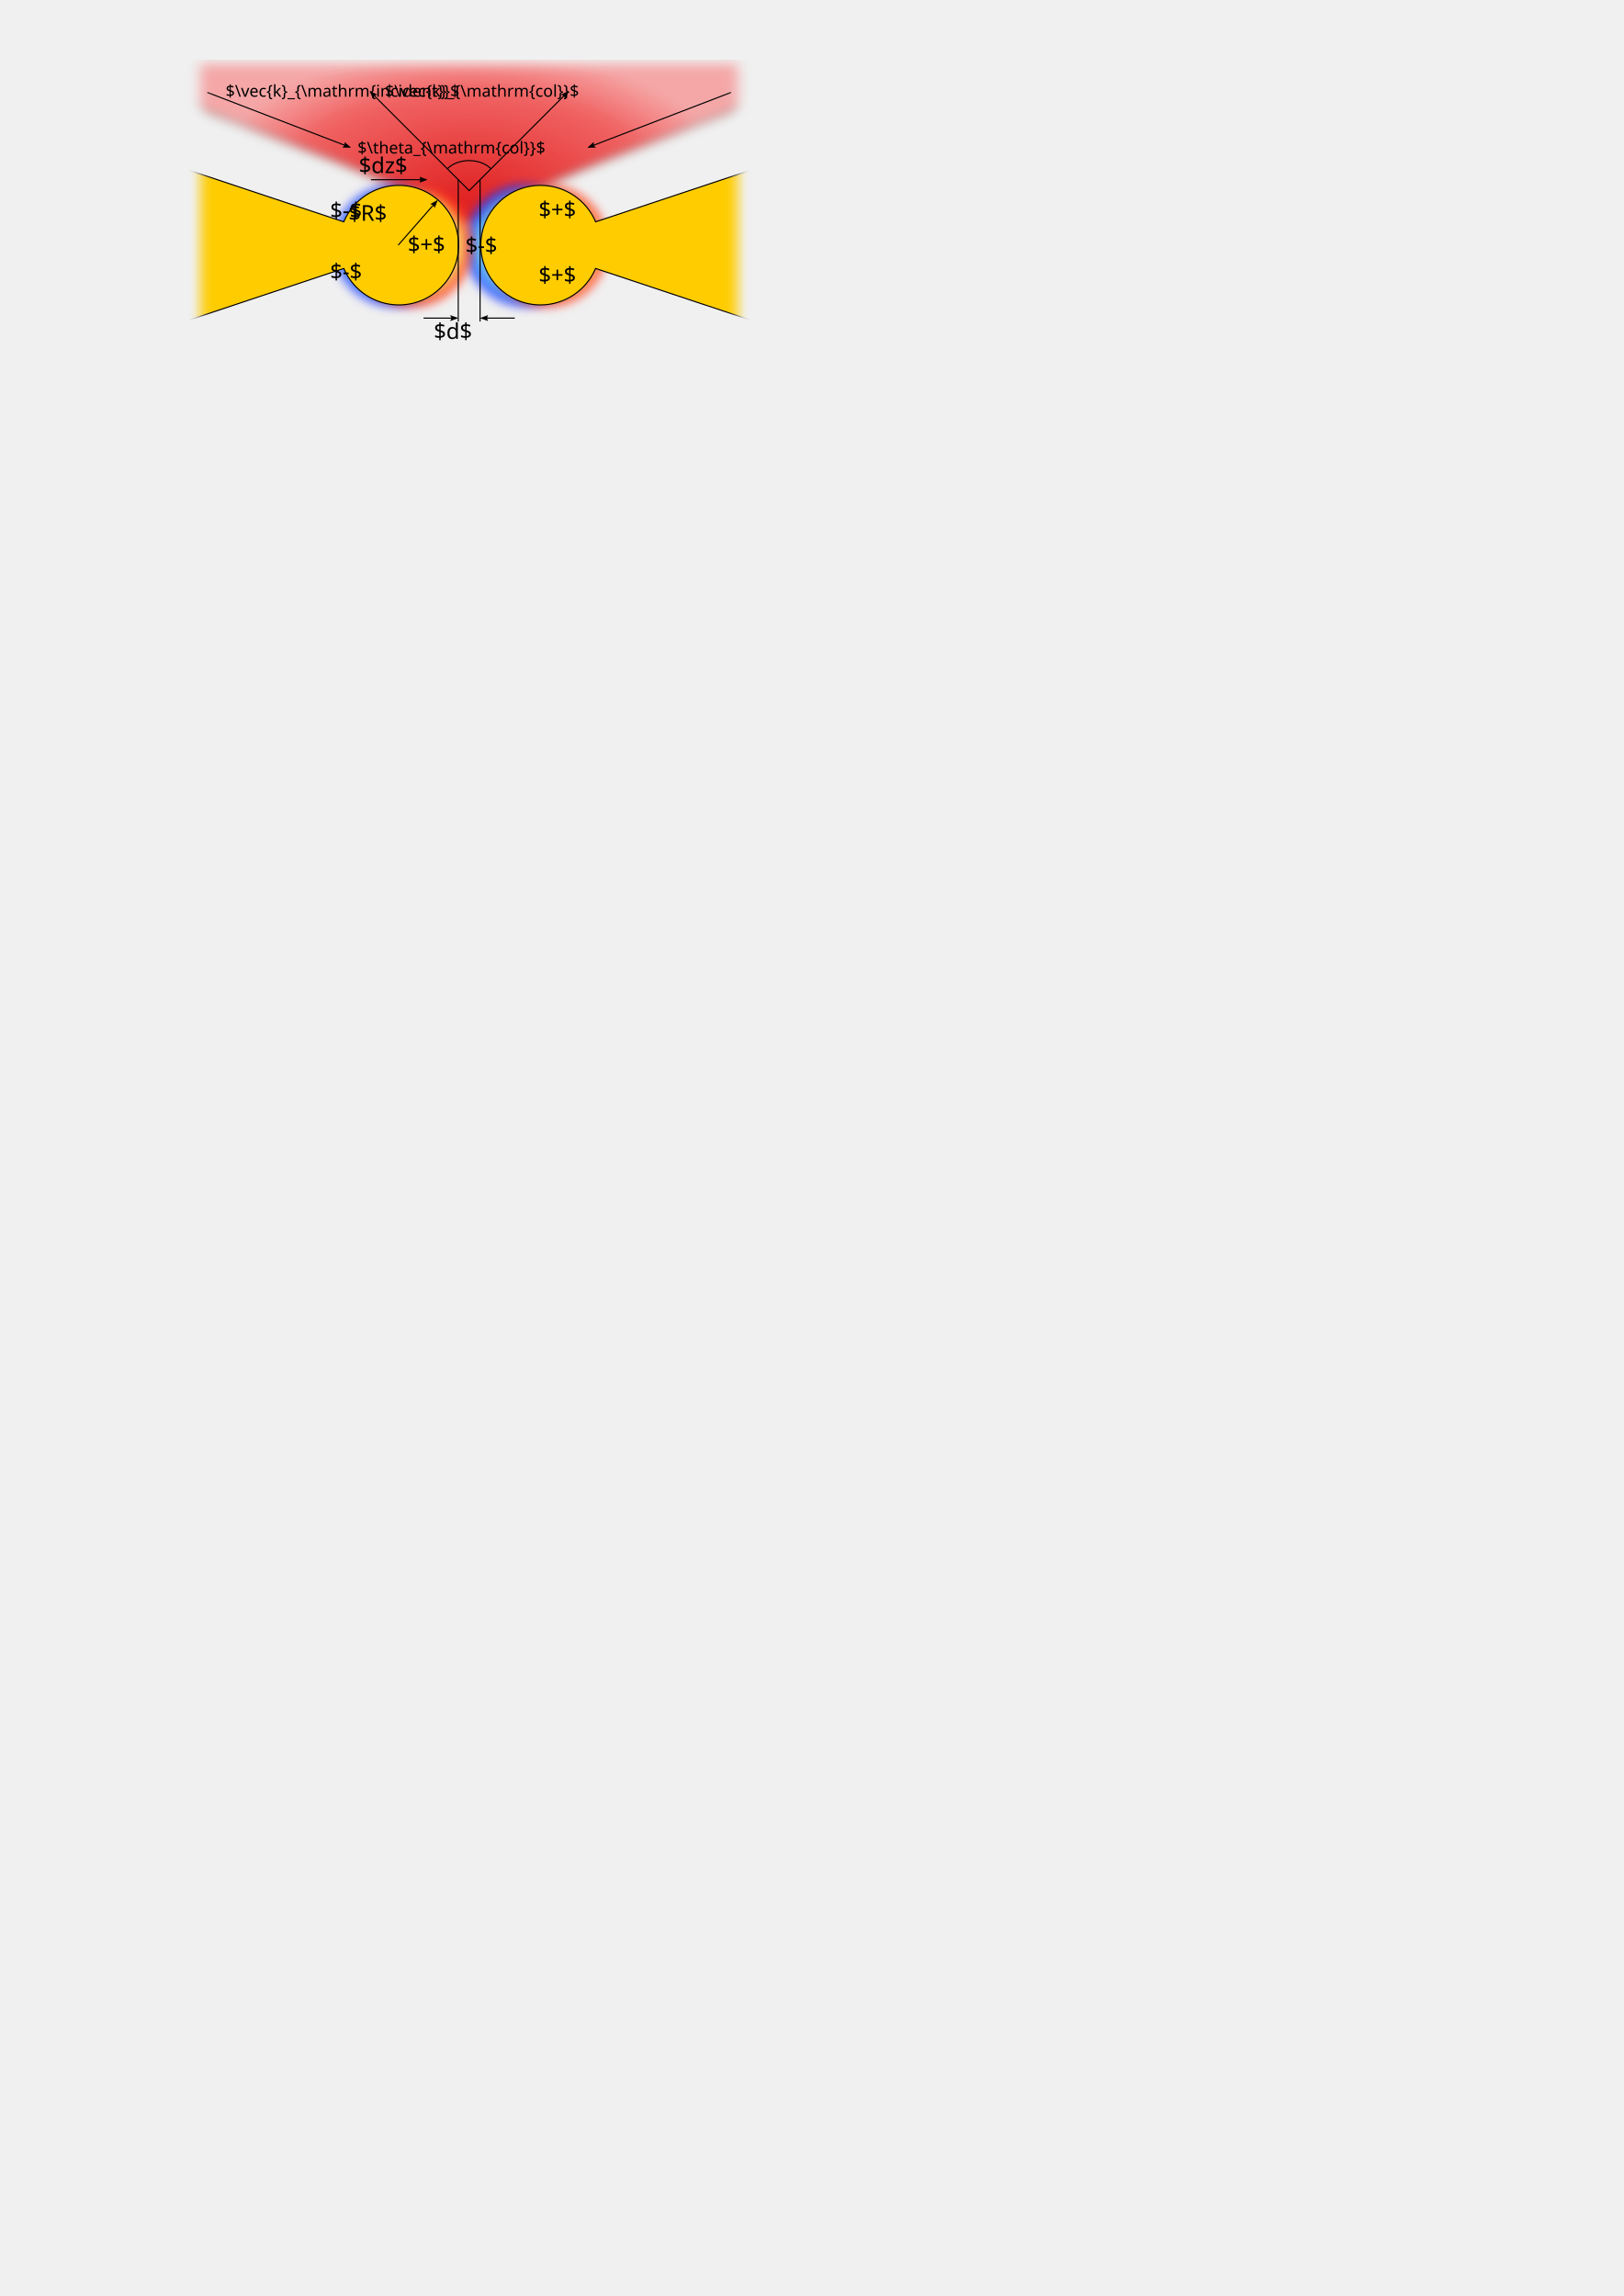
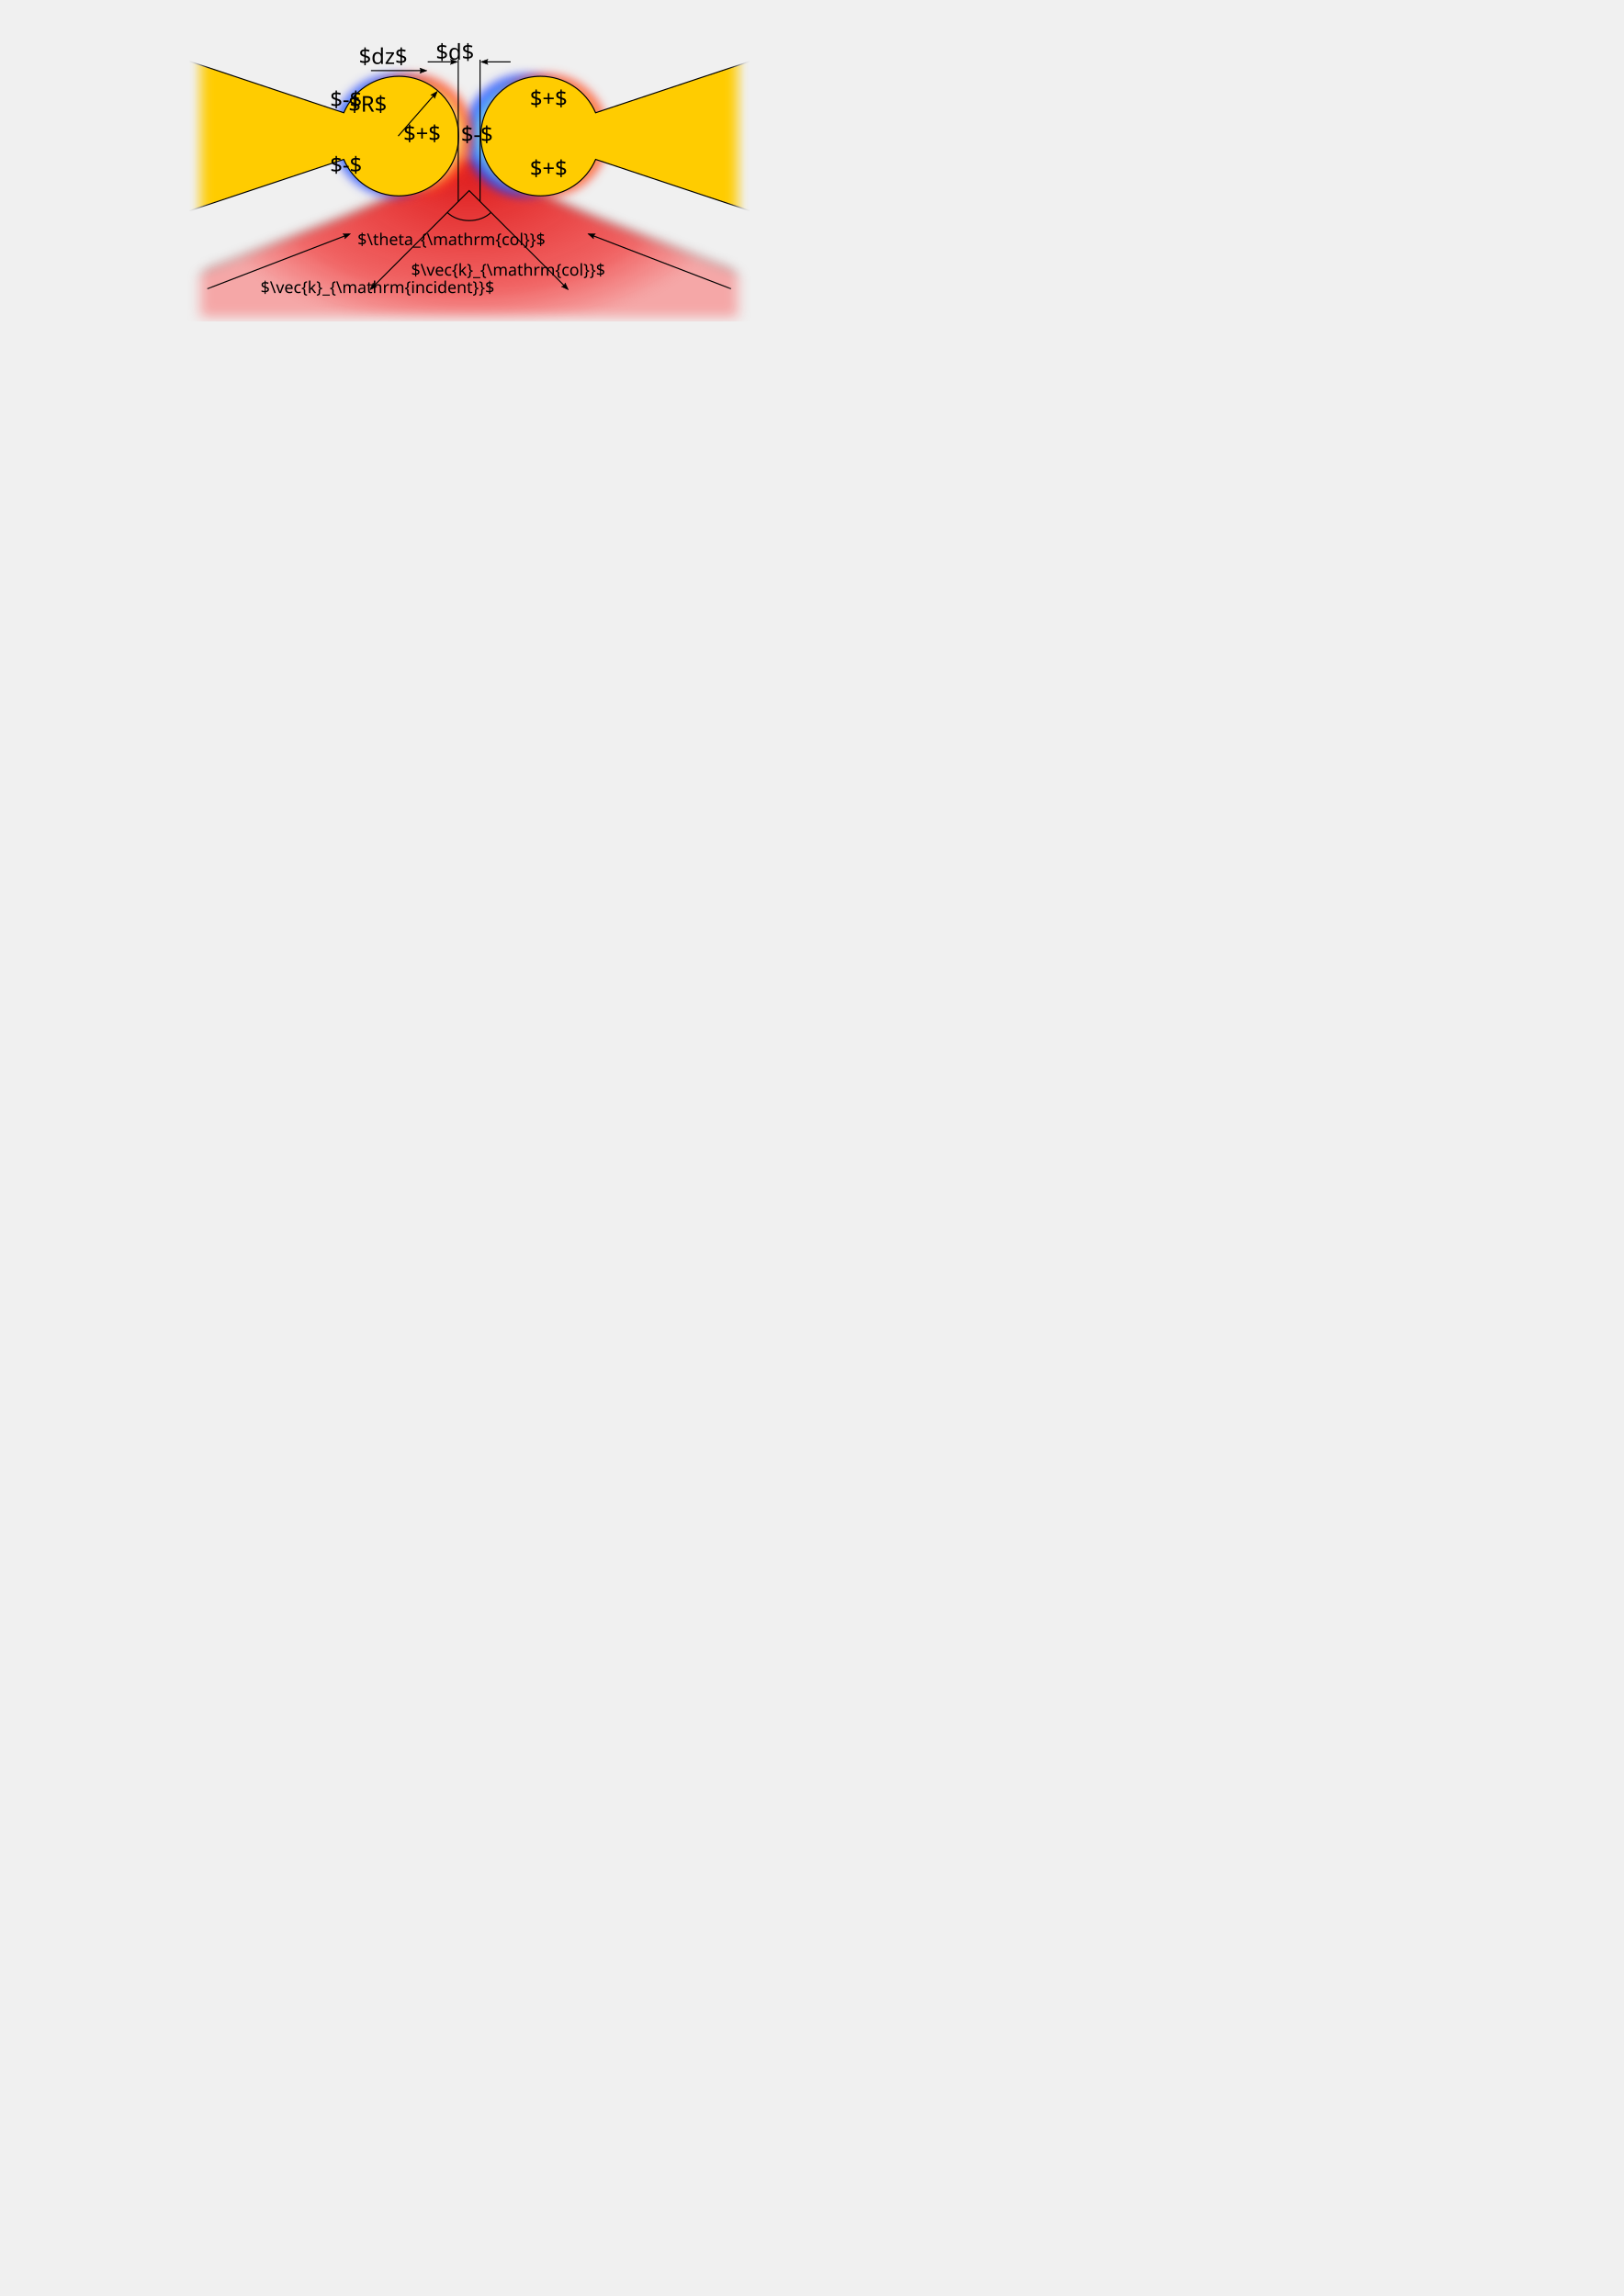
<svg xmlns="http://www.w3.org/2000/svg" xmlns:xlink="http://www.w3.org/1999/xlink" width="210mm" height="297mm" viewBox="0 0 744.094 1052.362" id="svg2" version="1.1">
  <defs id="defs4">
    <linearGradient id="linearGradient4659">
      <stop style="stop-color:#dc0000;stop-opacity:0.863" offset="0" id="stop4661" />
      <stop id="stop4667" offset="0.714" style="stop-color:#f00000;stop-opacity:0.588" />
      <stop style="stop-color:#ff0505;stop-opacity:0.314" offset="1" id="stop4663" />
    </linearGradient>
    <linearGradient id="linearGradient4603">
      <stop style="stop-color:#ffcc00;stop-opacity:1;" offset="0" id="stop4605" />
      <stop style="stop-color:#ffcc00;stop-opacity:0;" offset="1" id="stop4607" />
    </linearGradient>
    <linearGradient id="linearGradient4595">
      <stop style="stop-color:#ffcc00;stop-opacity:1;" offset="0" id="stop4597" />
      <stop style="stop-color:#ffcc00;stop-opacity:0;" offset="1" id="stop4599" />
    </linearGradient>
    <marker orient="auto" refY="0.0" refX="0.0" id="marker4277" style="overflow:visible;">
      <path id="path4279" style="fill-rule:evenodd;stroke-width:0.625;stroke-linejoin:round;stroke:#000000;stroke-opacity:1;fill:#000000;fill-opacity:1" d="M 8.719,4.034 L -2.207,0.016 L 8.719,-4.002 C 6.973,-1.63 6.983,1.616 8.719,4.034 z " transform="scale(0.6) rotate(180) translate(0,0)" />
    </marker>
    <marker style="overflow:visible" id="marker5125" refX="0.0" refY="0.0" orient="auto">
      <path transform="scale(0.6) translate(0,0)" d="M 8.719,4.034 L -2.207,0.016 L 8.719,-4.002 C 6.973,-1.63 6.983,1.616 8.719,4.034 z " style="fill-rule:evenodd;stroke-width:0.625;stroke-linejoin:round;stroke:#000000;stroke-opacity:1;fill:#000000;fill-opacity:1" id="path5127" />
    </marker>
    <marker style="overflow:visible;" id="marker5053" refX="0.0" refY="0.0" orient="auto">
      <path transform="scale(0.6) rotate(180) translate(0,0)" d="M 8.719,4.034 L -2.207,0.016 L 8.719,-4.002 C 6.973,-1.63 6.983,1.616 8.719,4.034 z " style="fill-rule:evenodd;stroke-width:0.625;stroke-linejoin:round;stroke:#000000;stroke-opacity:1;fill:#000000;fill-opacity:1" id="path5055" />
    </marker>
    <marker orient="auto" refY="0.0" refX="0.0" id="marker4791" style="overflow:visible;">
      <path id="path4793" style="fill-rule:evenodd;stroke-width:0.625;stroke-linejoin:round;stroke:#000000;stroke-opacity:1;fill:#000000;fill-opacity:1" d="M 8.719,4.034 L -2.207,0.016 L 8.719,-4.002 C 6.973,-1.63 6.983,1.616 8.719,4.034 z " transform="scale(0.6) rotate(180) translate(0,0)" />
    </marker>
    <marker orient="auto" refY="0.0" refX="0.0" id="Arrow2Mstart" style="overflow:visible">
      <path id="path4479" style="fill-rule:evenodd;stroke-width:0.625;stroke-linejoin:round;stroke:#000000;stroke-opacity:1;fill:#000000;fill-opacity:1" d="M 8.719,4.034 L -2.207,0.016 L 8.719,-4.002 C 6.973,-1.63 6.983,1.616 8.719,4.034 z " transform="scale(0.6) translate(0,0)" />
    </marker>
    <linearGradient id="linearGradient5325">
      <stop style="stop-color:#ffffff;stop-opacity:1" offset="0" id="stop5327" />
      <stop id="stop5329" offset="0.6" style="stop-color:#69f6ff;stop-opacity:1" />
      <stop id="stop5331" offset="0.85" style="stop-color:#419aff;stop-opacity:1" />
      <stop style="stop-color:#0101ff;stop-opacity:1" offset="1" id="stop5333" />
    </linearGradient>
    <linearGradient id="linearGradient5249">
      <stop id="stop5315" offset="0" style="stop-color:#ffffff;stop-opacity:1" />
      <stop style="stop-color:#fff669;stop-opacity:1" offset="0.7" id="stop5317" />
      <stop style="stop-color:#ff9a41;stop-opacity:1" offset="0.85" id="stop5319" />
      <stop id="stop5321" offset="1" style="stop-color:#ff0101;stop-opacity:1" />
    </linearGradient>
    <marker style="overflow:visible;" id="marker5010" refX="0.0" refY="0.0" orient="auto">
      <path transform="scale(0.6) rotate(180) translate(0,0)" d="M 8.719,4.034 L -2.207,0.016 L 8.719,-4.002 C 6.973,-1.63 6.983,1.616 8.719,4.034 z " style="fill-rule:evenodd;stroke-width:0.625;stroke-linejoin:round;stroke:#000000;stroke-opacity:1;fill:#000000;fill-opacity:1" id="path5012" />
    </marker>
    <marker orient="auto" refY="0.0" refX="0.0" id="marker4834" style="overflow:visible;">
      <path id="path4836" style="fill-rule:evenodd;stroke-width:0.625;stroke-linejoin:round;stroke:#000000;stroke-opacity:1;fill:#000000;fill-opacity:1" d="M 8.719,4.034 L -2.207,0.016 L 8.719,-4.002 C 6.973,-1.63 6.983,1.616 8.719,4.034 z " transform="scale(0.6) rotate(180) translate(0,0)" />
    </marker>
    <marker orient="auto" refY="0.0" refX="0.0" id="Arrow2Mend" style="overflow:visible;">
      <path id="path4223" style="fill-rule:evenodd;stroke-width:0.625;stroke-linejoin:round;stroke:#000000;stroke-opacity:1;fill:#000000;fill-opacity:1" d="M 8.719,4.034 L -2.207,0.016 L 8.719,-4.002 C 6.973,-1.63 6.983,1.616 8.719,4.034 z " transform="scale(0.6) rotate(180) translate(0,0)" />
    </marker>
    <marker orient="auto" refY="0.0" refX="0.0" id="Arrow2Lend" style="overflow:visible;">
      <path id="path4217" style="fill-rule:evenodd;stroke-width:0.625;stroke-linejoin:round;stroke:#000000;stroke-opacity:1;fill:#000000;fill-opacity:1" d="M 8.719,4.034 L -2.207,0.016 L 8.719,-4.002 C 6.973,-1.63 6.983,1.616 8.719,4.034 z " transform="scale(1.1) rotate(180) translate(1,0)" />
    </marker>
    <radialGradient xlink:href="#linearGradient5249" id="radialGradient5255" cx="182.7" cy="170.662" fx="182.7" fy="170.662" r="28" gradientTransform="translate(6,-58.00001)" gradientUnits="userSpaceOnUse" />
    <radialGradient xlink:href="#linearGradient5249" id="radialGradient5307" gradientUnits="userSpaceOnUse" gradientTransform="translate(68,-58.00001)" cx="182.7" cy="170.662" fx="182.7" fy="170.662" r="28" />
    <radialGradient xlink:href="#linearGradient5325" id="radialGradient5311" gradientUnits="userSpaceOnUse" gradientTransform="translate(58,-58.00001)" cx="182.7" cy="170.662" fx="182.7" fy="170.662" r="28" />
    <radialGradient xlink:href="#linearGradient5325" id="radialGradient5337" gradientUnits="userSpaceOnUse" gradientTransform="translate(-2,-58.00001)" cx="182.7" cy="170.662" fx="182.7" fy="170.662" r="28" />
    <filter style="color-interpolation-filters:sRGB" id="filter5419" x="-0.096" width="1.192" y="-0.096" height="1.192">
      <feGaussianBlur stdDeviation="2.216" id="feGaussianBlur5421" />
    </filter>
    <filter style="color-interpolation-filters:sRGB" id="filter5427" x="-0.096" width="1.192" y="-0.096" height="1.192">
      <feGaussianBlur stdDeviation="2.216" id="feGaussianBlur5429" />
    </filter>
    <filter style="color-interpolation-filters:sRGB" id="filter5435" x="-0.096" width="1.192" y="-0.096" height="1.192">
      <feGaussianBlur stdDeviation="2.216" id="feGaussianBlur5437" />
    </filter>
    <filter style="color-interpolation-filters:sRGB" id="filter5443" x="-0.096" width="1.192" y="-0.096" height="1.192">
      <feGaussianBlur stdDeviation="2.216" id="feGaussianBlur5445" />
    </filter>
    <filter style="color-interpolation-filters:sRGB" id="filter4520" x="-0.024" width="1.047" y="-0.076" height="1.153">
      <feGaussianBlur stdDeviation="2.552" id="feGaussianBlur4522" />
    </filter>
    <filter style="color-interpolation-filters:sRGB" id="filter4587" x="-0.027" width="1.055" y="-0.053" height="1.105">
      <feGaussianBlur stdDeviation="2.85" id="feGaussianBlur4589" />
    </filter>
    <mask maskUnits="userSpaceOnUse" id="mask4591">
      <rect style="opacity:1;fill:#ffffff;fill-opacity:1;fill-rule:nonzero;stroke:#000000;stroke-width:0.4;stroke-linecap:round;stroke-linejoin:miter;stroke-miterlimit:4;stroke-dasharray:none;stroke-dashoffset:0;stroke-opacity:1;filter:url(#filter4587)" id="rect4593" width="250" height="130" x="90" y="27.362" transform="matrix(0.9864805,0,0,0.9733965,2.893838,2.481176)" />
    </mask>
    <linearGradient xlink:href="#linearGradient4595" id="linearGradient4601" x1="64.598" y1="112.362" x2="57.299" y2="112.362" gradientUnits="userSpaceOnUse" />
    <linearGradient xlink:href="#linearGradient4603" id="linearGradient4609" x1="424.764" y1="112.362" x2="432.064" y2="112.362" gradientUnits="userSpaceOnUse" />
    <radialGradient xlink:href="#linearGradient4659" id="radialGradient4665" cx="215" cy="150.314" fx="215" fy="150.314" r="136.125" gradientTransform="matrix(0.9182706,0,0,0.5142315,17.57183,15.06619)" gradientUnits="userSpaceOnUse" />
    <clipPath clipPathUnits="userSpaceOnUse" id="clipPath4674">
      <rect style="opacity:1;fill:none;fill-opacity:0;fill-rule:nonzero;stroke:#000000;stroke-width:0.509;stroke-linecap:round;stroke-linejoin:miter;stroke-miterlimit:4;stroke-dasharray:none;stroke-dashoffset:0;stroke-opacity:1" id="rect4676" width="259.491" height="134.991" x="85.255" y="27.367" />
    </clipPath>
  </defs>
  <g id="layer1">
-     <g id="g4526" mask="url(#mask4591)" clip-path="url(#clipPath4674)">
+     <g id="g4526" mask="url(#mask4591)" clip-path="url(#clipPath4674)" transform="matrix(1,0,0,-1,0,174.7291)">
      <path id="path4407" d="m 85,47.362 65,25 c 0,0 40,15 50,25 7.071,7.071 22.929,7.071 30,0 10,-10 50,-25 50,-25 l 65,-25 0,-25 -260,0 z" style="fill:url(#radialGradient4665);fill-opacity:1;fill-rule:evenodd;stroke:#000000;stroke-width:0.4;stroke-linecap:butt;stroke-linejoin:miter;stroke-miterlimit:4;stroke-dasharray:none;stroke-opacity:1;filter:url(#filter4520)" />
      <path style="opacity:0.9;fill:url(#radialGradient5337);fill-opacity:1;fill-rule:nonzero;stroke:none;stroke-width:0.604;stroke-linecap:butt;stroke-linejoin:miter;stroke-miterlimit:4;stroke-dasharray:none;stroke-dashoffset:0;stroke-opacity:1;filter:url(#filter5443)" id="path5335" d="M 208.398,112.662 A 27.698,27.698 0 0 1 180.745,140.36 27.698,27.698 0 0 1 153.002,112.753 27.698,27.698 0 0 1 180.564,84.965 27.698,27.698 0 0 1 208.397,112.481" />
      <path d="M 268.398,112.662 A 27.698,27.698 0 0 1 240.745,140.36 27.698,27.698 0 0 1 213.002,112.753 27.698,27.698 0 0 1 240.564,84.965 27.698,27.698 0 0 1 268.397,112.481" id="path5309" style="opacity:0.9;fill:url(#radialGradient5311);fill-opacity:1;fill-rule:nonzero;stroke:none;stroke-width:0.604;stroke-linecap:butt;stroke-linejoin:miter;stroke-miterlimit:4;stroke-dasharray:none;stroke-dashoffset:0;stroke-opacity:1;filter:url(#filter5419)" />
      <path style="opacity:0.9;fill:url(#radialGradient5307);fill-opacity:1;fill-rule:nonzero;stroke:none;stroke-width:0.604;stroke-linecap:butt;stroke-linejoin:miter;stroke-miterlimit:4;stroke-dasharray:none;stroke-dashoffset:0;stroke-opacity:1;filter:url(#filter5435)" id="path5305" d="M 278.398,112.662 A 27.698,27.698 0 0 1 250.745,140.36 27.698,27.698 0 0 1 223.002,112.753 27.698,27.698 0 0 1 250.564,84.965 27.698,27.698 0 0 1 278.397,112.481" />
      <path d="M 216.398,112.662 A 27.698,27.698 0 0 1 188.745,140.36 27.698,27.698 0 0 1 161.002,112.753 27.698,27.698 0 0 1 188.564,84.965 27.698,27.698 0 0 1 216.397,112.481" id="path5247" style="opacity:0.9;fill:url(#radialGradient5255);fill-opacity:1;fill-rule:nonzero;stroke:none;stroke-width:0.604;stroke-linecap:butt;stroke-linejoin:miter;stroke-miterlimit:4;stroke-dasharray:none;stroke-dashoffset:0;stroke-opacity:1;filter:url(#filter5427)" />
      <g transform="matrix(0.6850394,0,0,0.6850394,45.74803,35.38967)" id="g4186">
        <path style="fill:url(#linearGradient4601);fill-opacity:1;fill-rule:evenodd;stroke:#000000;stroke-width:0.73;stroke-linecap:butt;stroke-linejoin:miter;stroke-miterlimit:4;stroke-dasharray:none;stroke-opacity:1" d="m 60,162.361 103.209,-34.402 c 6.267,14.8 20.784,24.411 36.855,24.402 22.066,-0.036 39.936,-17.934 39.936,-40 l 0,-0.26 c -0.144,-22.066 -18.13,-39.846 -40.195,-39.738 -15.985,0.081 -30.387,9.672 -36.625,24.391 L 60,62.361" id="path4138" />
      </g>
      <g transform="matrix(0.6849328,0,0,0.6849328,49.06513,35.40165)" id="g4182">
-         <path id="path4143" d="M 430.064,162.362 326.855,127.96 C 320.588,142.76 306.072,152.371 290,152.362 c -22.066,-0.036 -39.936,-17.934 -39.936,-40 l 0,-0.26 c 0.144,-22.066 18.13,-39.846 40.195,-39.738 15.985,0.081 30.387,9.672 36.625,24.391 L 430.064,62.362" style="fill:url(#linearGradient4609);fill-rule:evenodd;stroke:#000000;stroke-width:0.73;stroke-linecap:butt;stroke-linejoin:miter;stroke-miterlimit:4;stroke-dasharray:none;stroke-opacity:1;fill-opacity:1" />
+         <path id="path4143" d="M 430.064,162.362 326.855,127.96 C 320.588,142.76 306.072,152.371 290,152.362 c -22.066,-0.036 -39.936,-17.934 -39.936,-40 l 0,-0.26 c 0.144,-22.066 18.13,-39.846 40.195,-39.738 15.985,0.081 30.387,9.672 36.625,24.391 L 430.064,62.362" style="fill:url(#linearGradient4609);fill-opacity:1;fill-rule:evenodd;stroke:#000000;stroke-width:0.73;stroke-linecap:butt;stroke-linejoin:miter;stroke-miterlimit:4;stroke-dasharray:none;stroke-opacity:1" />
      </g>
      <path id="path4449" d="m 170,42.362 45,45 45,-45" style="display:inline;fill:none;fill-rule:evenodd;stroke:#000000;stroke-width:0.5;stroke-linecap:butt;stroke-linejoin:miter;stroke-miterlimit:4;stroke-dasharray:none;stroke-opacity:1;marker-start:url(#Arrow2Mstart);marker-end:url(#marker4791)" />
-       <path id="path4855" d="m 205,77.362 c 5,-5 15,-5 20,0" style="display:inline;fill:none;fill-rule:evenodd;stroke:#000000;stroke-width:0.5;stroke-linecap:butt;stroke-linejoin:miter;stroke-opacity:1;stroke-miterlimit:4;stroke-dasharray:none" />
-       <path id="path5045" d="m 95,42.362 65,25" style="display:inline;fill:none;fill-rule:evenodd;stroke:#000000;stroke-width:0.5;stroke-linecap:butt;stroke-linejoin:miter;stroke-opacity:1;stroke-miterlimit:4;stroke-dasharray:none;marker-end:url(#marker5053)" />
+       <path id="path4855" d="m 205,77.362 c 5,-5 15,-5 20,0" style="display:inline;fill:none;fill-rule:evenodd;stroke:#000000;stroke-width:0.5;stroke-linecap:butt;stroke-linejoin:miter;stroke-miterlimit:4;stroke-dasharray:none;stroke-opacity:1" />
+       <path id="path5045" d="m 95,42.362 65,25" style="display:inline;fill:none;fill-rule:evenodd;stroke:#000000;stroke-width:0.5;stroke-linecap:butt;stroke-linejoin:miter;stroke-miterlimit:4;stroke-dasharray:none;stroke-opacity:1;marker-end:url(#marker5053)" />
      <path id="path5117" d="m 270,67.362 65,-25" style="display:inline;fill:none;fill-rule:evenodd;stroke:#000000;stroke-width:0.5;stroke-linecap:butt;stroke-linejoin:miter;stroke-miterlimit:4;stroke-dasharray:none;stroke-opacity:1;marker-start:url(#marker5125)" />
      <path id="path4174" d="m 210,82.362 0,65" style="display:inline;fill:none;fill-rule:evenodd;stroke:#000000;stroke-width:0.5;stroke-linecap:butt;stroke-linejoin:miter;stroke-miterlimit:4;stroke-dasharray:none;stroke-opacity:1" />
      <path id="path4176" d="m 220,82.362 0,65" style="display:inline;fill:none;fill-rule:evenodd;stroke:#000000;stroke-width:0.5;stroke-linecap:butt;stroke-linejoin:miter;stroke-miterlimit:4;stroke-dasharray:none;stroke-opacity:1" />
-       <path id="path4190" d="M 182.475,112.362 200,92.362" style="display:inline;fill:none;fill-rule:evenodd;stroke:#000000;stroke-width:0.5;stroke-linecap:butt;stroke-linejoin:miter;stroke-miterlimit:4;stroke-dasharray:none;stroke-opacity:1;marker-end:url(#Arrow2Mend)" />
-       <path style="display:inline;fill:none;fill-rule:evenodd;stroke:#000000;stroke-width:0.5;stroke-linecap:butt;stroke-linejoin:miter;stroke-miterlimit:4;stroke-dasharray:none;stroke-opacity:1;marker-end:url(#marker4277)" d="m 194.093,145.809 15,0" id="path4616" />
-       <path id="path4832" d="m 235.907,145.798 -15,0" style="display:inline;fill:none;fill-rule:evenodd;stroke:#000000;stroke-width:0.5;stroke-linecap:butt;stroke-linejoin:miter;stroke-miterlimit:4;stroke-dasharray:none;stroke-opacity:1;marker-end:url(#marker4834)" />
-       <path style="display:inline;fill:none;fill-rule:evenodd;stroke:#000000;stroke-width:0.5;stroke-linecap:butt;stroke-linejoin:miter;stroke-miterlimit:4;stroke-dasharray:none;stroke-opacity:1;marker-end:url(#marker5010)" d="m 170,82.362 25,0" id="path5008" />
+       <path id="path4190" d="M 182.475,112.362 200,132.367" style="display:inline;fill:none;fill-rule:evenodd;stroke:#000000;stroke-width:0.5;stroke-linecap:butt;stroke-linejoin:miter;stroke-miterlimit:4;stroke-dasharray:none;stroke-opacity:1;marker-end:url(#Arrow2Mend)" />
+       <path style="display:inline;fill:none;fill-rule:evenodd;stroke:#000000;stroke-width:0.5;stroke-linecap:butt;stroke-linejoin:miter;stroke-miterlimit:4;stroke-dasharray:none;stroke-opacity:1;marker-end:url(#marker4277)" d="m 196,146.367 13,0" id="path4616" />
+       <path id="path4832" d="m 234,146.367 -13,0" style="display:inline;fill:none;fill-rule:evenodd;stroke:#000000;stroke-width:0.5;stroke-linecap:butt;stroke-linejoin:miter;stroke-miterlimit:4;stroke-dasharray:none;stroke-opacity:1;marker-end:url(#marker4834)" />
+       <path style="display:inline;fill:none;fill-rule:evenodd;stroke:#000000;stroke-width:0.5;stroke-linecap:butt;stroke-linejoin:miter;stroke-miterlimit:4;stroke-dasharray:none;stroke-opacity:1;marker-end:url(#marker5010)" d="m 170,142.362 25,0" id="path5008" />
    </g>
  </g>
  <g id="layer2" style="display:inline">
-     <text xml:space="preserve" style="font-style:normal;font-variant:normal;font-weight:normal;font-stretch:normal;font-size:10px;line-height:125%;font-family:sans-serif;-inkscape-font-specification:sans-serif;text-align:center;letter-spacing:0px;word-spacing:0px;text-anchor:middle;fill:#000000;fill-opacity:1;stroke:none;stroke-width:1px;stroke-linecap:butt;stroke-linejoin:miter;stroke-opacity:1" x="214.076" y="155.326" id="text4178">
-       <tspan id="tspan4180" x="214.076" y="155.326">$d$</tspan>
+     <text xml:space="preserve" style="font-style:normal;font-variant:normal;font-weight:normal;font-stretch:normal;font-size:10px;line-height:125%;font-family:sans-serif;-inkscape-font-specification:sans-serif;text-align:center;letter-spacing:0px;word-spacing:0px;text-anchor:middle;fill:#000000;fill-opacity:1;stroke:none;stroke-width:1px;stroke-linecap:butt;stroke-linejoin:miter;stroke-opacity:1" x="215" y="27.362" id="text4178">
+       <tspan id="tspan4180" x="215" y="27.362">$d$</tspan>
    </text>
-     <text id="text4606" y="101.192" x="190.308" style="font-style:normal;font-variant:normal;font-weight:normal;font-stretch:normal;font-size:10px;line-height:125%;font-family:sans-serif;-inkscape-font-specification:sans-serif;text-align:end;letter-spacing:0px;word-spacing:0px;text-anchor:end;fill:#000000;fill-opacity:1;stroke:none;stroke-width:1px;stroke-linecap:butt;stroke-linejoin:miter;stroke-opacity:1" xml:space="preserve">
-       <tspan y="101.192" x="190.308" id="tspan4608">$R$</tspan>
+     <text id="text4606" y="51.192" x="190.308" style="font-style:normal;font-variant:normal;font-weight:normal;font-stretch:normal;font-size:10px;line-height:125%;font-family:sans-serif;-inkscape-font-specification:sans-serif;text-align:end;letter-spacing:0px;word-spacing:0px;text-anchor:end;fill:#000000;fill-opacity:1;stroke:none;stroke-width:1px;stroke-linecap:butt;stroke-linejoin:miter;stroke-opacity:1" xml:space="preserve">
+       <tspan y="51.192" x="190.308" id="tspan4608">$R$</tspan>
    </text>
-     <text id="text5200" y="79.326" x="182.076" style="font-style:normal;font-variant:normal;font-weight:normal;font-stretch:normal;font-size:10px;line-height:125%;font-family:sans-serif;-inkscape-font-specification:sans-serif;text-align:center;letter-spacing:0px;word-spacing:0px;text-anchor:middle;fill:#000000;fill-opacity:1;stroke:none;stroke-width:1px;stroke-linecap:butt;stroke-linejoin:miter;stroke-opacity:1" xml:space="preserve">
-       <tspan y="79.326" x="182.076" id="tspan5202">$dz$</tspan>
+     <text id="text5200" y="29.326" x="182.076" style="font-style:normal;font-variant:normal;font-weight:normal;font-stretch:normal;font-size:10px;line-height:125%;font-family:sans-serif;-inkscape-font-specification:sans-serif;text-align:center;letter-spacing:0px;word-spacing:0px;text-anchor:middle;fill:#000000;fill-opacity:1;stroke:none;stroke-width:1px;stroke-linecap:butt;stroke-linejoin:miter;stroke-opacity:1" xml:space="preserve">
+       <tspan y="29.326" x="182.076" id="tspan5202">$dz$</tspan>
    </text>
-     <text xml:space="preserve" style="font-style:normal;font-variant:normal;font-weight:500;font-stretch:normal;font-size:12.5px;line-height:125%;font-family:'CMU Sans Serif';-inkscape-font-specification:'CMU Sans Serif Medium';text-align:center;letter-spacing:0px;word-spacing:0px;text-anchor:middle;fill:#000000;fill-opacity:1;stroke:none;stroke-width:1px;stroke-linecap:butt;stroke-linejoin:miter;stroke-opacity:1" x="203.55" y="115.532" id="text4327">
-       <tspan id="tspan4329" x="203.55" y="115.532" style="font-size:10px;text-align:center;text-anchor:middle">$+$</tspan>
+     <text xml:space="preserve" style="font-style:normal;font-variant:normal;font-weight:500;font-stretch:normal;font-size:12.5px;line-height:125%;font-family:'CMU Sans Serif';-inkscape-font-specification:'CMU Sans Serif Medium';text-align:center;letter-spacing:0px;word-spacing:0px;text-anchor:middle;fill:#000000;fill-opacity:1;stroke:none;stroke-width:1px;stroke-linecap:butt;stroke-linejoin:miter;stroke-opacity:1" x="201.55" y="64.632" id="text4327">
+       <tspan id="tspan4329" x="201.55" y="64.632" style="font-size:10px;text-align:center;text-anchor:middle">$+$</tspan>
    </text>
-     <text id="text4331" y="115.972" x="228.705" style="font-style:normal;font-variant:normal;font-weight:500;font-stretch:normal;font-size:12.5px;line-height:125%;font-family:'CMU Sans Serif';-inkscape-font-specification:'CMU Sans Serif Medium';text-align:center;letter-spacing:0px;word-spacing:0px;text-anchor:middle;fill:#000000;fill-opacity:1;stroke:none;stroke-width:1px;stroke-linecap:butt;stroke-linejoin:miter;stroke-opacity:1" xml:space="preserve">
-       <tspan style="font-size:10px;text-align:center;text-anchor:middle" y="115.972" x="228.705" id="tspan4333">$-$</tspan>
+     <text id="text4331" y="65.072" x="226.705" style="font-style:normal;font-variant:normal;font-weight:500;font-stretch:normal;font-size:12.5px;line-height:125%;font-family:'CMU Sans Serif';-inkscape-font-specification:'CMU Sans Serif Medium';text-align:center;letter-spacing:0px;word-spacing:0px;text-anchor:middle;fill:#000000;fill-opacity:1;stroke:none;stroke-width:1px;stroke-linecap:butt;stroke-linejoin:miter;stroke-opacity:1" xml:space="preserve">
+       <tspan style="font-size:10px;text-align:center;text-anchor:middle" y="65.072" x="226.705" id="tspan4333">$-$</tspan>
    </text>
-     <text xml:space="preserve" style="font-style:normal;font-variant:normal;font-weight:normal;font-stretch:normal;font-size:12.5px;line-height:125%;font-family:sans-serif;-inkscape-font-specification:sans-serif;text-align:center;letter-spacing:0px;word-spacing:0px;text-anchor:middle;fill:#000000;fill-opacity:1;stroke:none;stroke-width:1px;stroke-linecap:butt;stroke-linejoin:miter;stroke-opacity:1" x="215" y="70.362" id="text5037">
-       <tspan id="tspan5039" x="215" y="70.362" style="font-size:7.5px">$\theta_{\mathrm{col}}$</tspan>
+     <text xml:space="preserve" style="font-style:normal;font-variant:normal;font-weight:normal;font-stretch:normal;font-size:12.5px;line-height:125%;font-family:sans-serif;-inkscape-font-specification:sans-serif;text-align:center;letter-spacing:0px;word-spacing:0px;text-anchor:middle;fill:#000000;fill-opacity:1;stroke:none;stroke-width:1px;stroke-linecap:butt;stroke-linejoin:miter;stroke-opacity:1" x="215" y="112.362" id="text5037">
+       <tspan id="tspan5039" x="215" y="112.362" style="font-size:7.5px">$\theta_{\mathrm{col}}$</tspan>
    </text>
-     <text id="text5041" y="44.327" x="176.377" style="font-style:normal;font-variant:normal;font-weight:normal;font-stretch:normal;font-size:12.5px;line-height:125%;font-family:sans-serif;-inkscape-font-specification:sans-serif;text-align:start;letter-spacing:0px;word-spacing:0px;text-anchor:start;fill:#000000;fill-opacity:1;stroke:none;stroke-width:1px;stroke-linecap:butt;stroke-linejoin:miter;stroke-opacity:1" xml:space="preserve">
-       <tspan style="font-size:7.5px;text-align:start;text-anchor:start" y="44.327" x="176.377" id="tspan5043">$\vec{k}_{\mathrm{col}}$</tspan>
+     <text id="text5041" y="126.327" x="188.377" style="font-style:normal;font-variant:normal;font-weight:normal;font-stretch:normal;font-size:12.5px;line-height:125%;font-family:sans-serif;-inkscape-font-specification:sans-serif;text-align:start;letter-spacing:0px;word-spacing:0px;text-anchor:start;fill:#000000;fill-opacity:1;stroke:none;stroke-width:1px;stroke-linecap:butt;stroke-linejoin:miter;stroke-opacity:1" xml:space="preserve">
+       <tspan style="font-size:7.5px;text-align:start;text-anchor:start" y="126.327" x="188.377" id="tspan5043">$\vec{k}_{\mathrm{col}}$</tspan>
    </text>
-     <text xml:space="preserve" style="font-style:normal;font-variant:normal;font-weight:normal;font-stretch:normal;font-size:12.5px;line-height:125%;font-family:sans-serif;-inkscape-font-specification:sans-serif;text-align:start;letter-spacing:0px;word-spacing:0px;text-anchor:start;fill:#000000;fill-opacity:1;stroke:none;stroke-width:1px;stroke-linecap:butt;stroke-linejoin:miter;stroke-opacity:1" x="103.377" y="44.327" id="text5219">
-       <tspan x="103.377" y="44.327" style="font-size:7.5px;text-align:start;text-anchor:start" id="tspan5223">$\vec{k}_{\mathrm{incident}}$</tspan>
+     <text xml:space="preserve" style="font-style:normal;font-variant:normal;font-weight:normal;font-stretch:normal;font-size:12.5px;line-height:125%;font-family:sans-serif;-inkscape-font-specification:sans-serif;text-align:start;letter-spacing:0px;word-spacing:0px;text-anchor:start;fill:#000000;fill-opacity:1;stroke:none;stroke-width:1px;stroke-linecap:butt;stroke-linejoin:miter;stroke-opacity:1" x="119.377" y="134.327" id="text5219">
+       <tspan x="119.377" y="134.327" style="font-size:7.5px;text-align:start;text-anchor:start" id="tspan5223">$\vec{k}_{\mathrm{incident}}$</tspan>
    </text>
-     <text xml:space="preserve" style="font-style:normal;font-variant:normal;font-weight:500;font-stretch:normal;font-size:12.5px;line-height:125%;font-family:'CMU Sans Serif';-inkscape-font-specification:'CMU Sans Serif Medium';text-align:center;letter-spacing:0px;word-spacing:0px;text-anchor:middle;fill:#000000;fill-opacity:1;stroke:none;stroke-width:1px;stroke-linecap:butt;stroke-linejoin:miter;stroke-opacity:1" x="166.705" y="99.972" id="text5545">
-       <tspan id="tspan5547" x="166.705" y="99.972" style="font-size:10px;text-align:center;text-anchor:middle">$-$</tspan>
+     <text xml:space="preserve" style="font-style:normal;font-variant:normal;font-weight:500;font-stretch:normal;font-size:12.5px;line-height:125%;font-family:'CMU Sans Serif';-inkscape-font-specification:'CMU Sans Serif Medium';text-align:center;letter-spacing:0px;word-spacing:0px;text-anchor:middle;fill:#000000;fill-opacity:1;stroke:none;stroke-width:1px;stroke-linecap:butt;stroke-linejoin:miter;stroke-opacity:1" x="166.705" y="49.072" id="text5545">
+       <tspan id="tspan5547" x="166.705" y="49.072" style="font-size:10px;text-align:center;text-anchor:middle">$-$</tspan>
    </text>
-     <text id="text5549" y="127.972" x="166.705" style="font-style:normal;font-variant:normal;font-weight:500;font-stretch:normal;font-size:12.5px;line-height:125%;font-family:'CMU Sans Serif';-inkscape-font-specification:'CMU Sans Serif Medium';text-align:center;letter-spacing:0px;word-spacing:0px;text-anchor:middle;fill:#000000;fill-opacity:1;stroke:none;stroke-width:1px;stroke-linecap:butt;stroke-linejoin:miter;stroke-opacity:1" xml:space="preserve">
-       <tspan style="font-size:10px;text-align:center;text-anchor:middle" y="127.972" x="166.705" id="tspan5551">$-$</tspan>
+     <text id="text5549" y="79.072" x="166.705" style="font-style:normal;font-variant:normal;font-weight:500;font-stretch:normal;font-size:12.5px;line-height:125%;font-family:'CMU Sans Serif';-inkscape-font-specification:'CMU Sans Serif Medium';text-align:center;letter-spacing:0px;word-spacing:0px;text-anchor:middle;fill:#000000;fill-opacity:1;stroke:none;stroke-width:1px;stroke-linecap:butt;stroke-linejoin:miter;stroke-opacity:1" xml:space="preserve">
+       <tspan style="font-size:10px;text-align:center;text-anchor:middle" y="79.072" x="166.705" id="tspan5551">$-$</tspan>
    </text>
-     <text id="text5553" y="129.532" x="263.55" style="font-style:normal;font-variant:normal;font-weight:500;font-stretch:normal;font-size:12.5px;line-height:125%;font-family:'CMU Sans Serif';-inkscape-font-specification:'CMU Sans Serif Medium';text-align:center;letter-spacing:0px;word-spacing:0px;text-anchor:middle;fill:#000000;fill-opacity:1;stroke:none;stroke-width:1px;stroke-linecap:butt;stroke-linejoin:miter;stroke-opacity:1" xml:space="preserve">
-       <tspan style="font-size:10px;text-align:center;text-anchor:middle" y="129.532" x="263.55" id="tspan5555">$+$</tspan>
+     <text id="text5553" y="80.632" x="259.55" style="font-style:normal;font-variant:normal;font-weight:500;font-stretch:normal;font-size:12.5px;line-height:125%;font-family:'CMU Sans Serif';-inkscape-font-specification:'CMU Sans Serif Medium';text-align:center;letter-spacing:0px;word-spacing:0px;text-anchor:middle;fill:#000000;fill-opacity:1;stroke:none;stroke-width:1px;stroke-linecap:butt;stroke-linejoin:miter;stroke-opacity:1" xml:space="preserve">
+       <tspan style="font-size:10px;text-align:center;text-anchor:middle" y="80.632" x="259.55" id="tspan5555">$+$</tspan>
    </text>
-     <text xml:space="preserve" style="font-style:normal;font-variant:normal;font-weight:500;font-stretch:normal;font-size:12.5px;line-height:125%;font-family:'CMU Sans Serif';-inkscape-font-specification:'CMU Sans Serif Medium';text-align:center;letter-spacing:0px;word-spacing:0px;text-anchor:middle;fill:#000000;fill-opacity:1;stroke:none;stroke-width:1px;stroke-linecap:butt;stroke-linejoin:miter;stroke-opacity:1" x="263.55" y="99.532" id="text5557">
-       <tspan id="tspan5559" x="263.55" y="99.532" style="font-size:10px;text-align:center;text-anchor:middle">$+$</tspan>
+     <text xml:space="preserve" style="font-style:normal;font-variant:normal;font-weight:500;font-stretch:normal;font-size:12.5px;line-height:125%;font-family:'CMU Sans Serif';-inkscape-font-specification:'CMU Sans Serif Medium';text-align:center;letter-spacing:0px;word-spacing:0px;text-anchor:middle;fill:#000000;fill-opacity:1;stroke:none;stroke-width:1px;stroke-linecap:butt;stroke-linejoin:miter;stroke-opacity:1" x="259.55" y="48.632" id="text5557">
+       <tspan id="tspan5559" x="259.55" y="48.632" style="font-size:10px;text-align:center;text-anchor:middle">$+$</tspan>
    </text>
  </g>
</svg>
